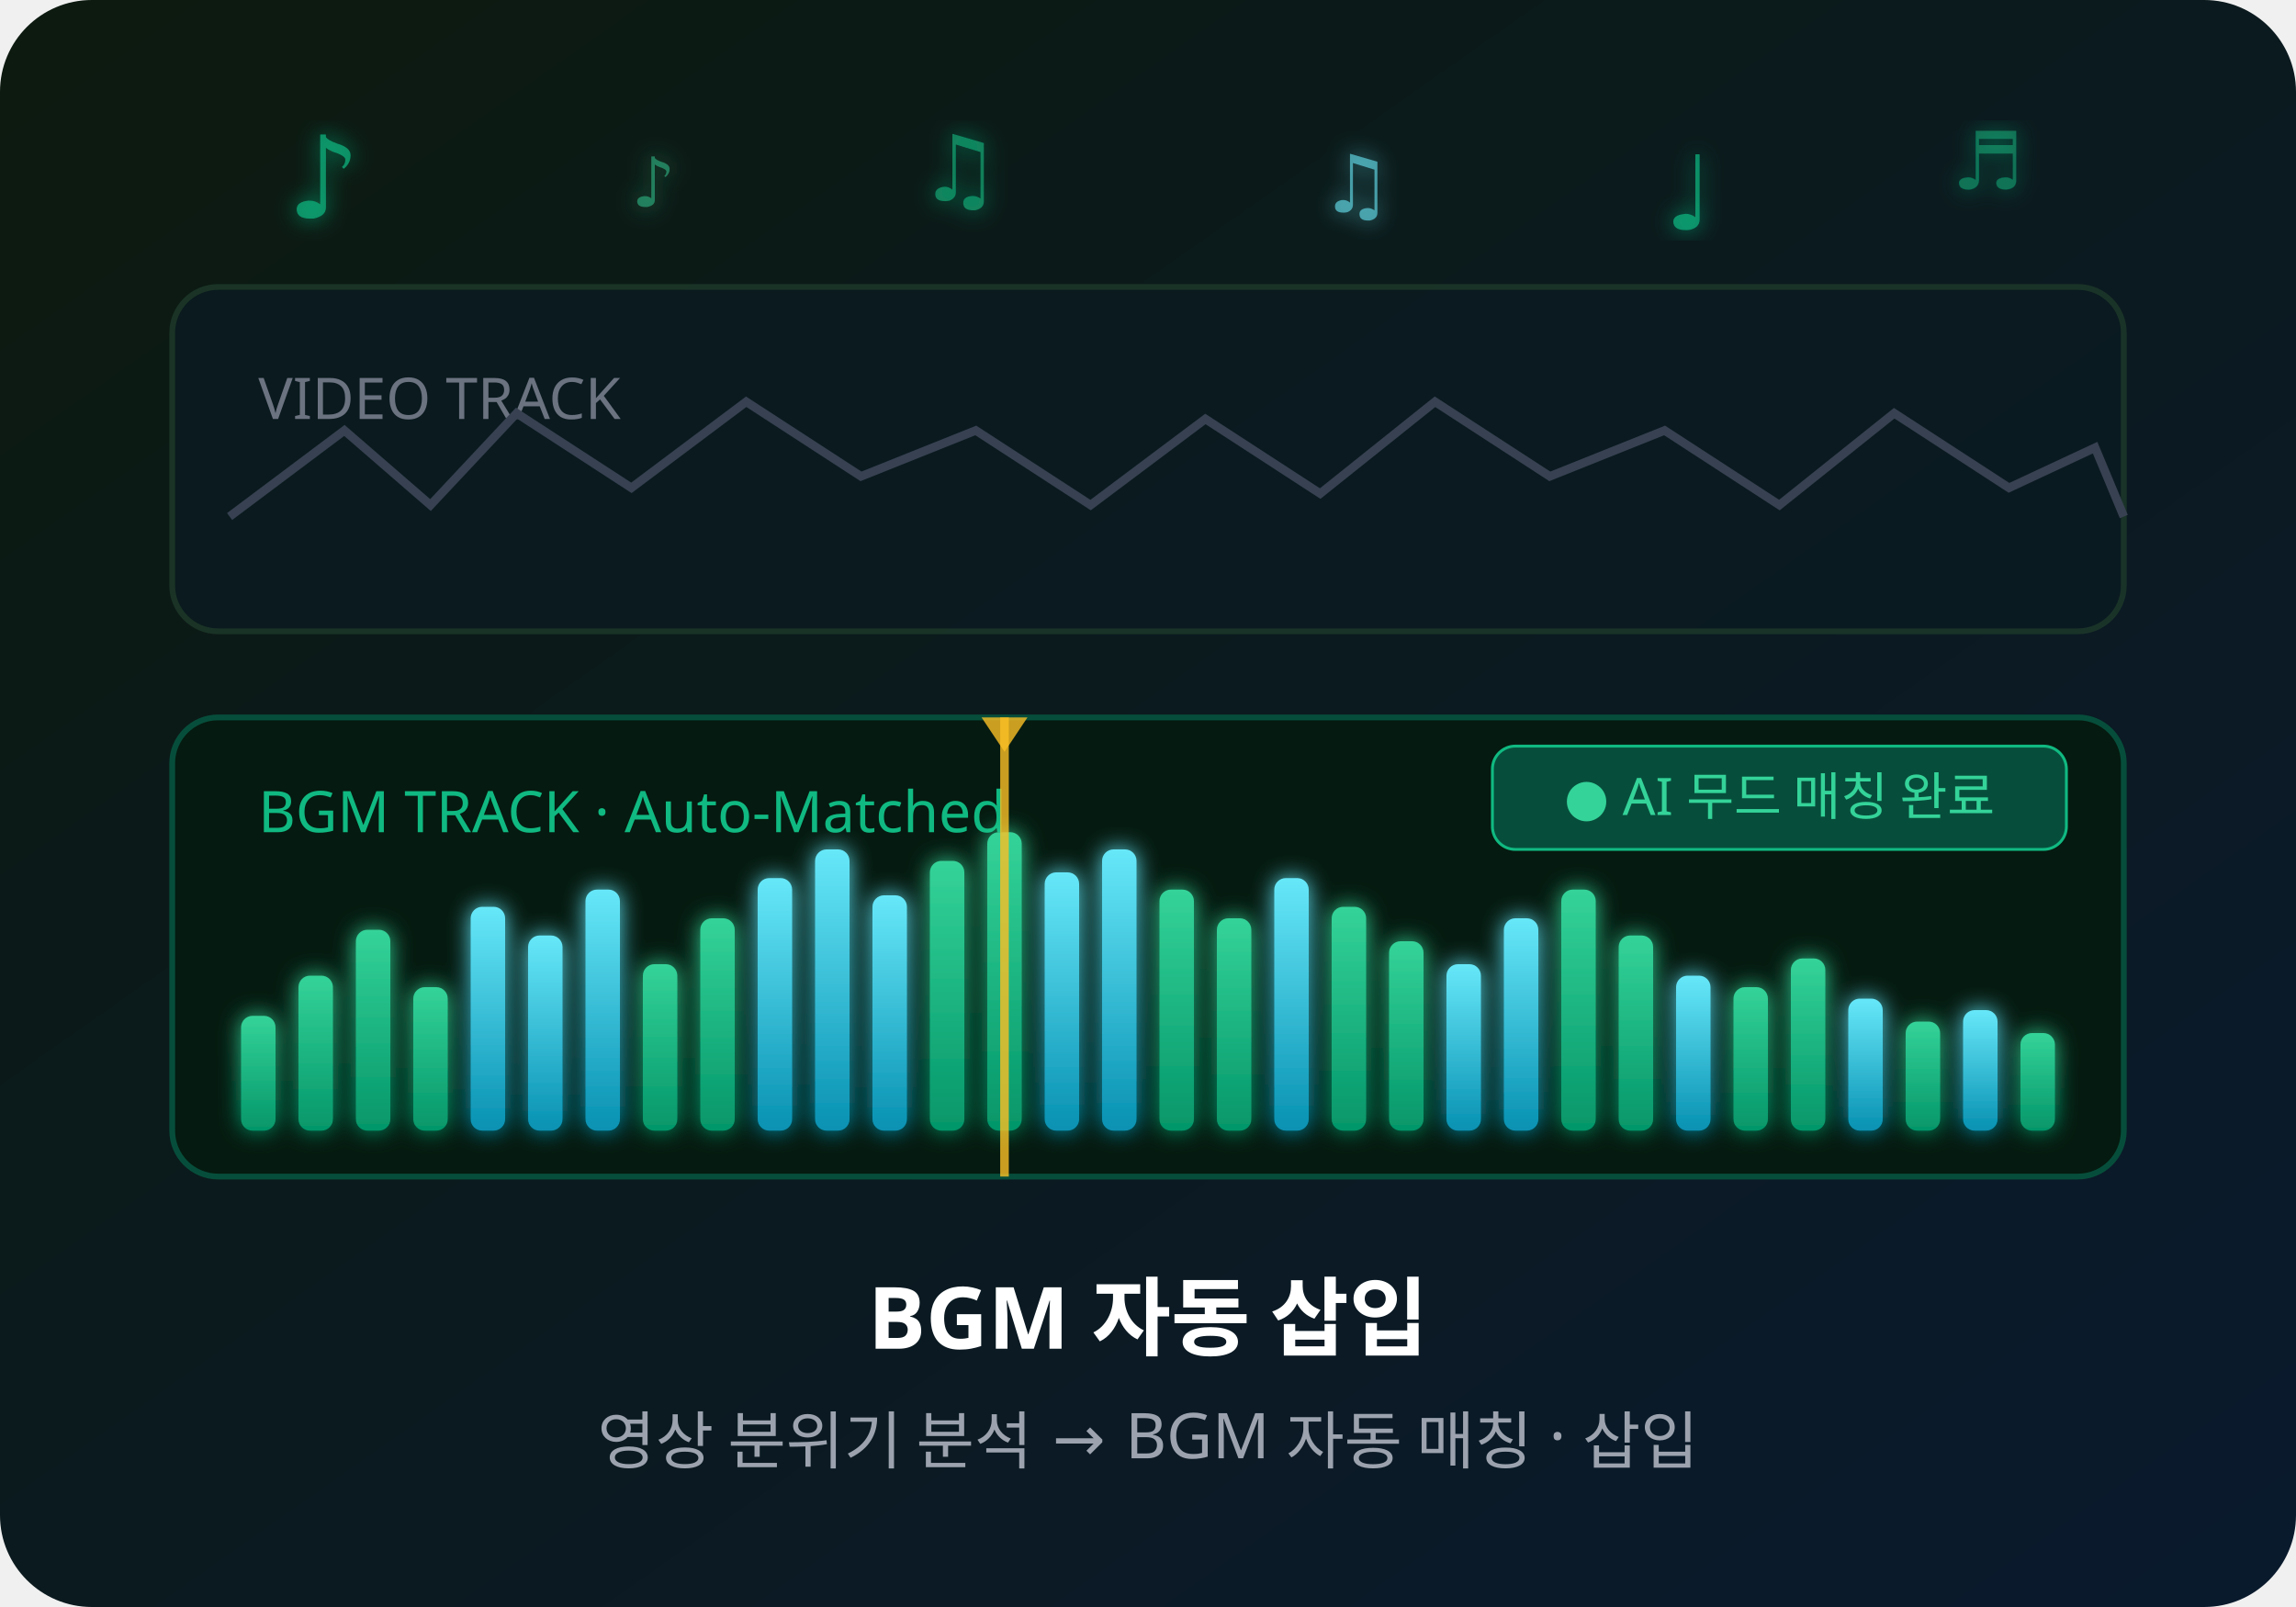
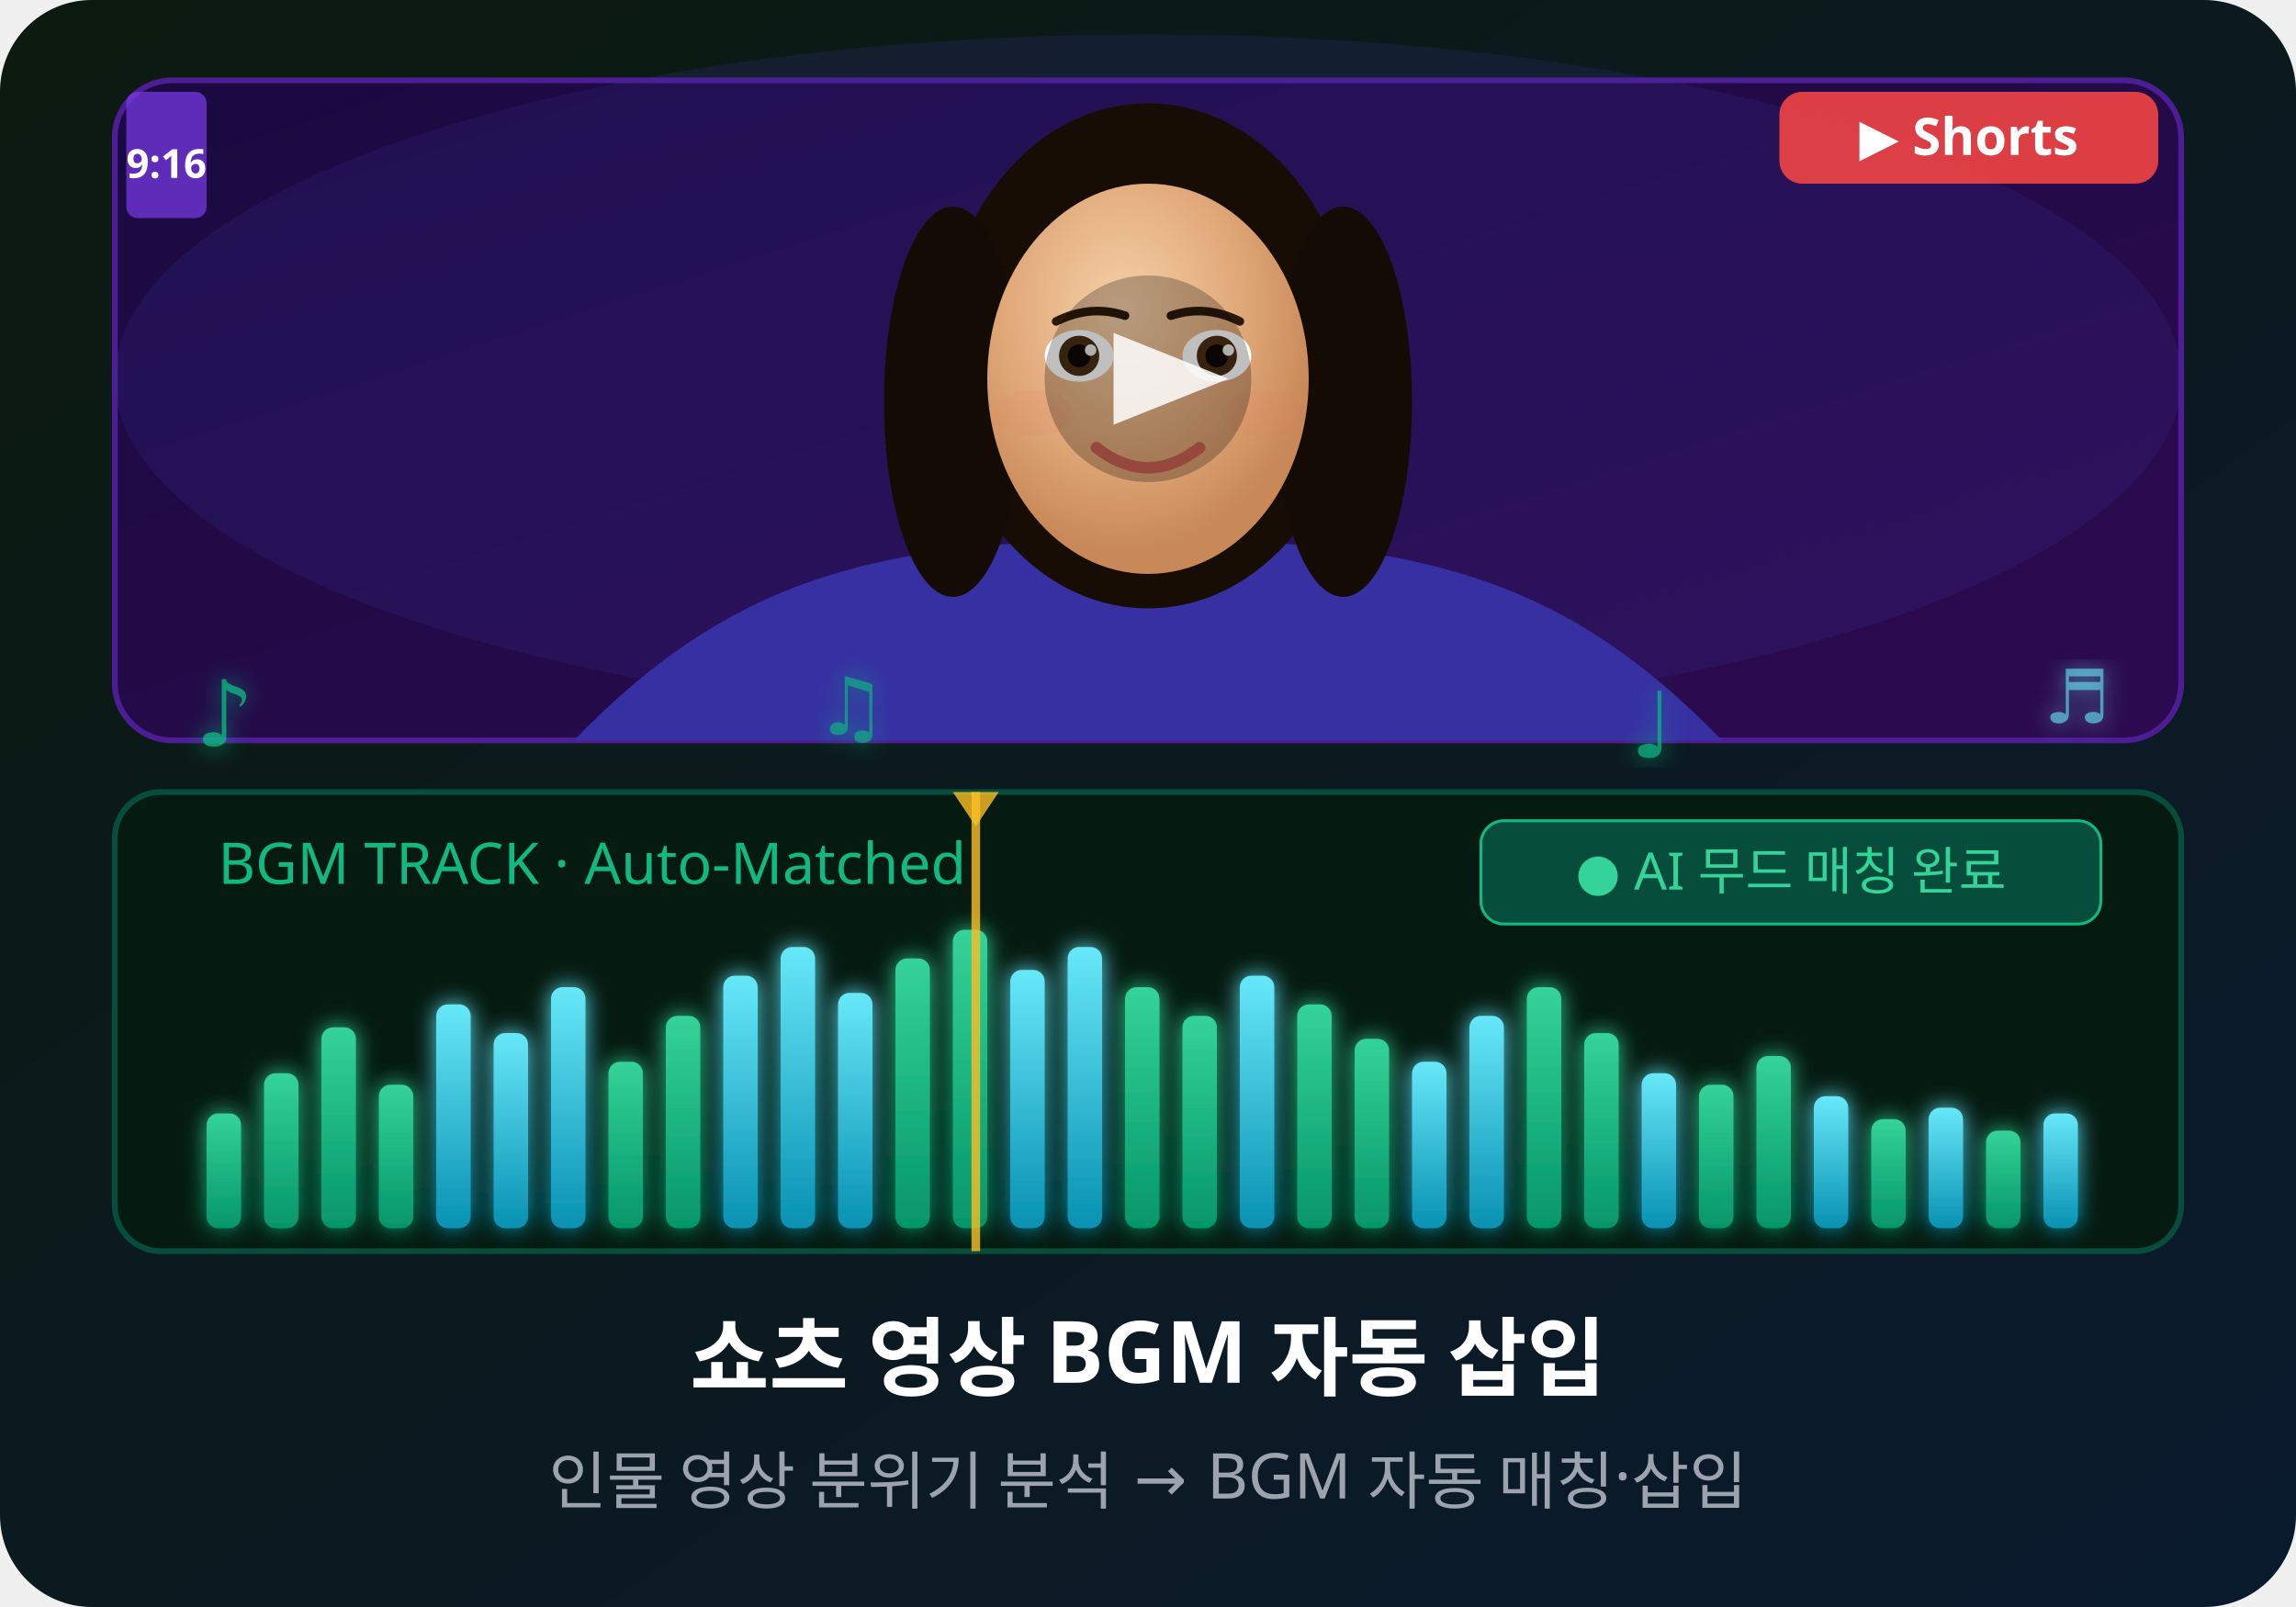
<svg xmlns="http://www.w3.org/2000/svg" viewBox="0 0 400 280" width="400" height="280">
  <defs>
    <linearGradient id="bg" x1="0%" y1="0%" x2="100%" y2="100%">
-       <stop offset="0%" style="stop-color:#0c1a0f;stop-opacity:1" />
-       <stop offset="100%" style="stop-color:#0a1a2e;stop-opacity:1" />
+       <stop offset="0%" style="stop-color:#0c1a0f" />
+       <stop offset="100%" style="stop-color:#0a1a2e" />
+     </linearGradient>
+     <linearGradient id="thumbBg" x1="0%" y1="0%" x2="100%" y2="100%">
+       <stop offset="0%" style="stop-color:#1a0a40" />
+       <stop offset="100%" style="stop-color:#2d0a50" />
    </linearGradient>
    <linearGradient id="waveGrad" x1="0%" y1="0%" x2="100%" y2="0%">
      <stop offset="0%" style="stop-color:#059669;stop-opacity:0.4" />
      <stop offset="30%" style="stop-color:#10b981;stop-opacity:1" />
      <stop offset="60%" style="stop-color:#06b6d4;stop-opacity:1" />
      <stop offset="100%" style="stop-color:#3b82f6;stop-opacity:0.4" />
    </linearGradient>
    <linearGradient id="barGrad1" x1="0%" y1="100%" x2="0%" y2="0%">
      <stop offset="0%" style="stop-color:#059669" />
      <stop offset="100%" style="stop-color:#34d399" />
    </linearGradient>
    <linearGradient id="barGrad2" x1="0%" y1="100%" x2="0%" y2="0%">
      <stop offset="0%" style="stop-color:#0891b2" />
      <stop offset="100%" style="stop-color:#67e8f9" />
    </linearGradient>
+     <radialGradient id="skinCreator" cx="42%" cy="32%" r="62%">
+       <stop offset="0%" style="stop-color:#f5d0a8" />
+       <stop offset="60%" style="stop-color:#e0a878" />
+       <stop offset="100%" style="stop-color:#c88858" />
+     </radialGradient>
    <filter id="glow">
      <feGaussianBlur stdDeviation="2" result="blur" />
      <feMerge>
        <feMergeNode in="blur" />
        <feMergeNode in="SourceGraphic" />
      </feMerge>
    </filter>
  </defs>
  <rect width="400" height="280" rx="16" fill="url(#bg)" />
-   <rect x="30" y="50" width="340" height="60" rx="8" fill="#0a1a20" stroke="#1e3a2a" stroke-width="1" opacity="0.8" />
-   <text x="45" y="73" font-family="system-ui,sans-serif" font-size="10" fill="#6b7280">VIDEO TRACK</text>
-   <polyline points="40,90 60,75 75,88 90,72 110,85 130,70 150,83 170,75 190,88 210,73 230,86 250,70 270,83 290,75 310,88 330,72 350,85 365,78 370,90" fill="none" stroke="#374151" stroke-width="1.5" />
-   <rect x="30" y="125" width="340" height="80" rx="8" fill="#051a10" stroke="#064e3b" stroke-width="1" />
-   <text x="45" y="145" font-family="system-ui,sans-serif" font-size="10" fill="#10b981">BGM TRACK · Auto-Matched</text>
+   <rect x="20" y="14" width="360" height="115" rx="10" fill="url(#thumbBg)" stroke="#4c1d95" stroke-width="1" />
+   <ellipse cx="200" cy="66" rx="180" ry="60" fill="#3730a3" opacity="0.18" />
+   <path d="M100,129 C128,100 154,94 200,94 C246,94 272,100 300,129 Z" fill="#3730a3" />
+   <rect x="192" y="85" width="16" height="18" rx="4" fill="#e0a878" />
+   <ellipse cx="200" cy="62" rx="36" ry="44" fill="#180d05" />
+   <ellipse cx="166" cy="70" rx="12" ry="34" fill="#140c04" />
+   <ellipse cx="234" cy="70" rx="12" ry="34" fill="#140c04" />
+   <ellipse cx="200" cy="66" rx="28" ry="34" fill="url(#skinCreator)" />
+   <ellipse cx="180" cy="72" rx="7" ry="4" fill="#e87060" opacity="0.10" />
+   <ellipse cx="220" cy="72" rx="7" ry="4" fill="#e87060" opacity="0.10" />
+   <path d="M184,56 Q190,53 196,55" fill="none" stroke="#2a1808" stroke-width="1.5" stroke-linecap="round" />
+   <path d="M204,55 Q210,53 216,56" fill="none" stroke="#2a1808" stroke-width="1.5" stroke-linecap="round" />
+   <ellipse cx="188" cy="62" rx="6" ry="4.5" fill="white" />
+   <circle cx="188" cy="62" r="3.5" fill="#4a2c14" />
+   <circle cx="188" cy="62" r="2" fill="#0e0805" />
+   <circle cx="190" cy="61" r="1" fill="white" opacity="0.9" />
+   <ellipse cx="212" cy="62" rx="6" ry="4.5" fill="white" />
+   <circle cx="212" cy="62" r="3.5" fill="#4a2c14" />
+   <circle cx="212" cy="62" r="2" fill="#0e0805" />
+   <circle cx="214" cy="61" r="1" fill="white" opacity="0.9" />
+   <path d="M191,78 Q200,85 209,78" fill="none" stroke="#c86050" stroke-width="2" stroke-linecap="round" />
+   <circle cx="200" cy="66" r="18" fill="#000" opacity="0.25" />
+   <polygon points="194,58 214,66 194,74" fill="white" opacity="0.85" />
+   <rect x="22" y="16" width="14" height="22" rx="2" fill="#7c3aed" opacity="0.7" />
+   <text x="29" y="31" font-family="system-ui,sans-serif" font-size="7" fill="white" text-anchor="middle" font-weight="bold">9:16</text>
+   <rect x="310" y="16" width="66" height="16" rx="4" fill="#ef4444" opacity="0.9" />
+   <text x="343" y="27" font-family="system-ui,sans-serif" font-size="9" fill="white" text-anchor="middle" font-weight="bold">▶ Shorts</text>
+   <rect x="20" y="138" width="360" height="80" rx="8" fill="#051a10" stroke="#064e3b" stroke-width="1" />
+   <text x="38" y="154" font-family="system-ui,sans-serif" font-size="10" fill="#10b981">BGM TRACK · Auto-Matched</text>
  <g filter="url(#glow)">
-     <rect x="42" y="177" width="6" height="20" rx="2" fill="url(#barGrad1)" />
-     <rect x="52" y="170" width="6" height="27" rx="2" fill="url(#barGrad1)" />
-     <rect x="62" y="162" width="6" height="35" rx="2" fill="url(#barGrad1)" />
-     <rect x="72" y="172" width="6" height="25" rx="2" fill="url(#barGrad1)" />
-     <rect x="82" y="158" width="6" height="39" rx="2" fill="url(#barGrad2)" />
-     <rect x="92" y="163" width="6" height="34" rx="2" fill="url(#barGrad2)" />
-     <rect x="102" y="155" width="6" height="42" rx="2" fill="url(#barGrad2)" />
-     <rect x="112" y="168" width="6" height="29" rx="2" fill="url(#barGrad1)" />
-     <rect x="122" y="160" width="6" height="37" rx="2" fill="url(#barGrad1)" />
-     <rect x="132" y="153" width="6" height="44" rx="2" fill="url(#barGrad2)" />
-     <rect x="142" y="148" width="6" height="49" rx="2" fill="url(#barGrad2)" />
-     <rect x="152" y="156" width="6" height="41" rx="2" fill="url(#barGrad2)" />
-     <rect x="162" y="150" width="6" height="47" rx="2" fill="url(#barGrad1)" />
-     <rect x="172" y="145" width="6" height="52" rx="2" fill="url(#barGrad1)" />
-     <rect x="182" y="152" width="6" height="45" rx="2" fill="url(#barGrad2)" />
-     <rect x="192" y="148" width="6" height="49" rx="2" fill="url(#barGrad2)" />
-     <rect x="202" y="155" width="6" height="42" rx="2" fill="url(#barGrad1)" />
-     <rect x="212" y="160" width="6" height="37" rx="2" fill="url(#barGrad1)" />
-     <rect x="222" y="153" width="6" height="44" rx="2" fill="url(#barGrad2)" />
-     <rect x="232" y="158" width="6" height="39" rx="2" fill="url(#barGrad1)" />
-     <rect x="242" y="164" width="6" height="33" rx="2" fill="url(#barGrad1)" />
-     <rect x="252" y="168" width="6" height="29" rx="2" fill="url(#barGrad2)" />
-     <rect x="262" y="160" width="6" height="37" rx="2" fill="url(#barGrad2)" />
-     <rect x="272" y="155" width="6" height="42" rx="2" fill="url(#barGrad1)" />
-     <rect x="282" y="163" width="6" height="34" rx="2" fill="url(#barGrad1)" />
-     <rect x="292" y="170" width="6" height="27" rx="2" fill="url(#barGrad2)" />
-     <rect x="302" y="172" width="6" height="25" rx="2" fill="url(#barGrad1)" />
-     <rect x="312" y="167" width="6" height="30" rx="2" fill="url(#barGrad1)" />
-     <rect x="322" y="174" width="6" height="23" rx="2" fill="url(#barGrad2)" />
-     <rect x="332" y="178" width="6" height="19" rx="2" fill="url(#barGrad1)" />
-     <rect x="342" y="176" width="6" height="21" rx="2" fill="url(#barGrad2)" />
-     <rect x="352" y="180" width="6" height="17" rx="2" fill="url(#barGrad1)" />
+     <rect x="36" y="194" width="6" height="20" rx="2" fill="url(#barGrad1)" />
+     <rect x="46" y="187" width="6" height="27" rx="2" fill="url(#barGrad1)" />
+     <rect x="56" y="179" width="6" height="35" rx="2" fill="url(#barGrad1)" />
+     <rect x="66" y="189" width="6" height="25" rx="2" fill="url(#barGrad1)" />
+     <rect x="76" y="175" width="6" height="39" rx="2" fill="url(#barGrad2)" />
+     <rect x="86" y="180" width="6" height="34" rx="2" fill="url(#barGrad2)" />
+     <rect x="96" y="172" width="6" height="42" rx="2" fill="url(#barGrad2)" />
+     <rect x="106" y="185" width="6" height="29" rx="2" fill="url(#barGrad1)" />
+     <rect x="116" y="177" width="6" height="37" rx="2" fill="url(#barGrad1)" />
+     <rect x="126" y="170" width="6" height="44" rx="2" fill="url(#barGrad2)" />
+     <rect x="136" y="165" width="6" height="49" rx="2" fill="url(#barGrad2)" />
+     <rect x="146" y="173" width="6" height="41" rx="2" fill="url(#barGrad2)" />
+     <rect x="156" y="167" width="6" height="47" rx="2" fill="url(#barGrad1)" />
+     <rect x="166" y="162" width="6" height="52" rx="2" fill="url(#barGrad1)" />
+     <rect x="176" y="169" width="6" height="45" rx="2" fill="url(#barGrad2)" />
+     <rect x="186" y="165" width="6" height="49" rx="2" fill="url(#barGrad2)" />
+     <rect x="196" y="172" width="6" height="42" rx="2" fill="url(#barGrad1)" />
+     <rect x="206" y="177" width="6" height="37" rx="2" fill="url(#barGrad1)" />
+     <rect x="216" y="170" width="6" height="44" rx="2" fill="url(#barGrad2)" />
+     <rect x="226" y="175" width="6" height="39" rx="2" fill="url(#barGrad1)" />
+     <rect x="236" y="181" width="6" height="33" rx="2" fill="url(#barGrad1)" />
+     <rect x="246" y="185" width="6" height="29" rx="2" fill="url(#barGrad2)" />
+     <rect x="256" y="177" width="6" height="37" rx="2" fill="url(#barGrad2)" />
+     <rect x="266" y="172" width="6" height="42" rx="2" fill="url(#barGrad1)" />
+     <rect x="276" y="180" width="6" height="34" rx="2" fill="url(#barGrad1)" />
+     <rect x="286" y="187" width="6" height="27" rx="2" fill="url(#barGrad2)" />
+     <rect x="296" y="189" width="6" height="25" rx="2" fill="url(#barGrad1)" />
+     <rect x="306" y="184" width="6" height="30" rx="2" fill="url(#barGrad1)" />
+     <rect x="316" y="191" width="6" height="23" rx="2" fill="url(#barGrad2)" />
+     <rect x="326" y="195" width="6" height="19" rx="2" fill="url(#barGrad1)" />
+     <rect x="336" y="193" width="6" height="21" rx="2" fill="url(#barGrad2)" />
+     <rect x="346" y="197" width="6" height="17" rx="2" fill="url(#barGrad1)" />
+     <rect x="356" y="194" width="6" height="20" rx="2" fill="url(#barGrad2)" />
  </g>
-   <line x1="175" y1="125" x2="175" y2="205" stroke="#fbbf24" stroke-width="1.5" opacity="0.8" />
-   <polygon points="171,125 179,125 175,131" fill="#fbbf24" opacity="0.8" />
+   <line x1="170" y1="138" x2="170" y2="218" stroke="#fbbf24" stroke-width="1.5" opacity="0.8" />
+   <polygon points="166,138 174,138 170,144" fill="#fbbf24" opacity="0.8" />
+   <rect x="258" y="143" width="108" height="18" rx="4" fill="#064e3b" stroke="#10b981" stroke-width="0.5" />
+   <text x="312" y="155" font-family="system-ui,sans-serif" font-size="9" fill="#34d399" text-anchor="middle">● AI 무드 매칭 완료</text>
  <g filter="url(#glow)" font-family="serif" fill="#10b981">
-     <text x="50" y="38" font-size="20" opacity="0.7">♪</text>
-     <text x="160" y="35" font-size="16" opacity="0.6">♫</text>
-     <text x="290" y="40" font-size="18" opacity="0.7">♩</text>
-     <text x="340" y="33" font-size="14" opacity="0.5">♬</text>
-     <text x="110" y="36" font-size="12" fill="#34d399" opacity="0.5">♪</text>
-     <text x="230" y="37" font-size="14" fill="#67e8f9" opacity="0.6">♫</text>
+     <text x="34" y="130" font-size="16" opacity="0.75">♪</text>
+     <text x="142" y="128" font-size="14" opacity="0.65">♫</text>
+     <text x="284" y="132" font-size="16" opacity="0.7">♩</text>
+     <text x="356" y="126" font-size="13" opacity="0.6" fill="#67e8f9">♬</text>
  </g>
-   <rect x="260" y="130" width="100" height="18" rx="4" fill="#064e3b" stroke="#10b981" stroke-width="0.5" />
-   <text x="310" y="142" font-family="system-ui,sans-serif" font-size="9" fill="#34d399" text-anchor="middle">● AI 무드 매칭 완료</text>
-   <text x="200" y="235" font-family="system-ui,sans-serif" font-size="15" font-weight="bold" fill="white" text-anchor="middle">BGM 자동 삽입</text>
-   <text x="200" y="255" font-family="system-ui,sans-serif" font-size="11" fill="#9ca3af" text-anchor="middle">영상 분위기 분석 → BGM 자동 매칭 · 삽입</text>
+   <text x="200" y="242" font-family="system-ui,sans-serif" font-size="15" font-weight="bold" fill="white" text-anchor="middle">쇼츠 영상 BGM 자동 삽입</text>
+   <text x="200" y="262" font-family="system-ui,sans-serif" font-size="11" fill="#9ca3af" text-anchor="middle">인물 영상 분위기 분석 → BGM 자동 매칭·삽입</text>
</svg>
